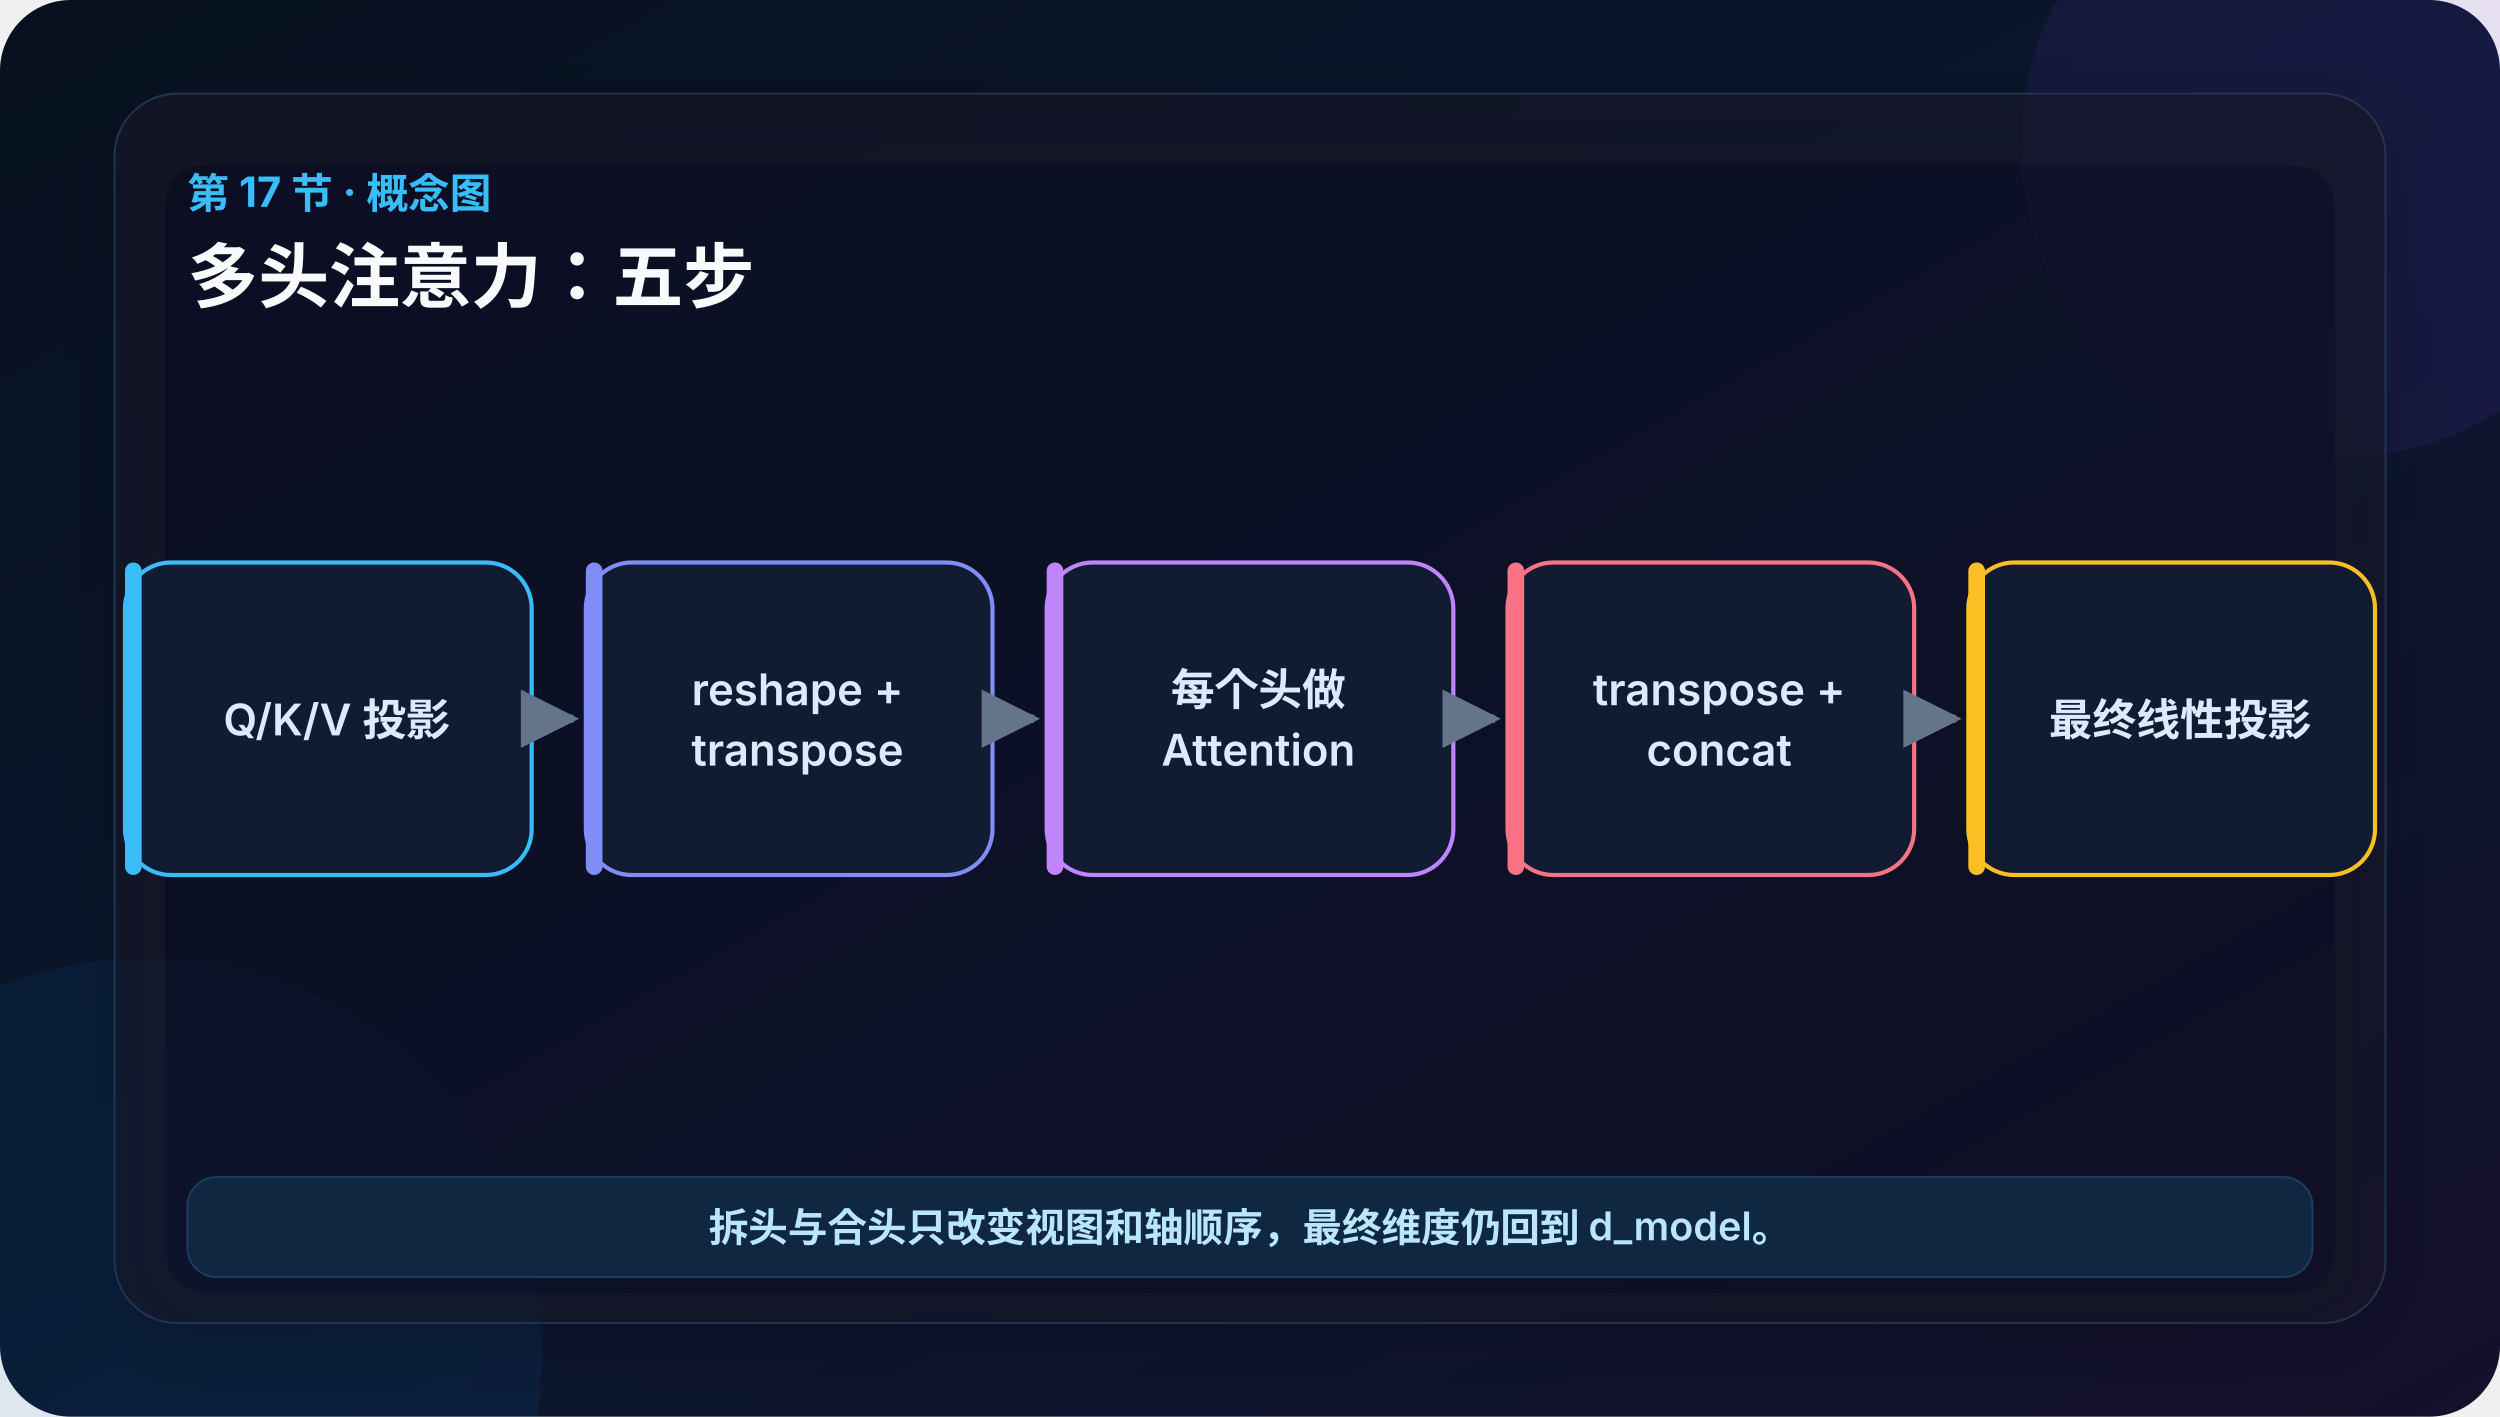
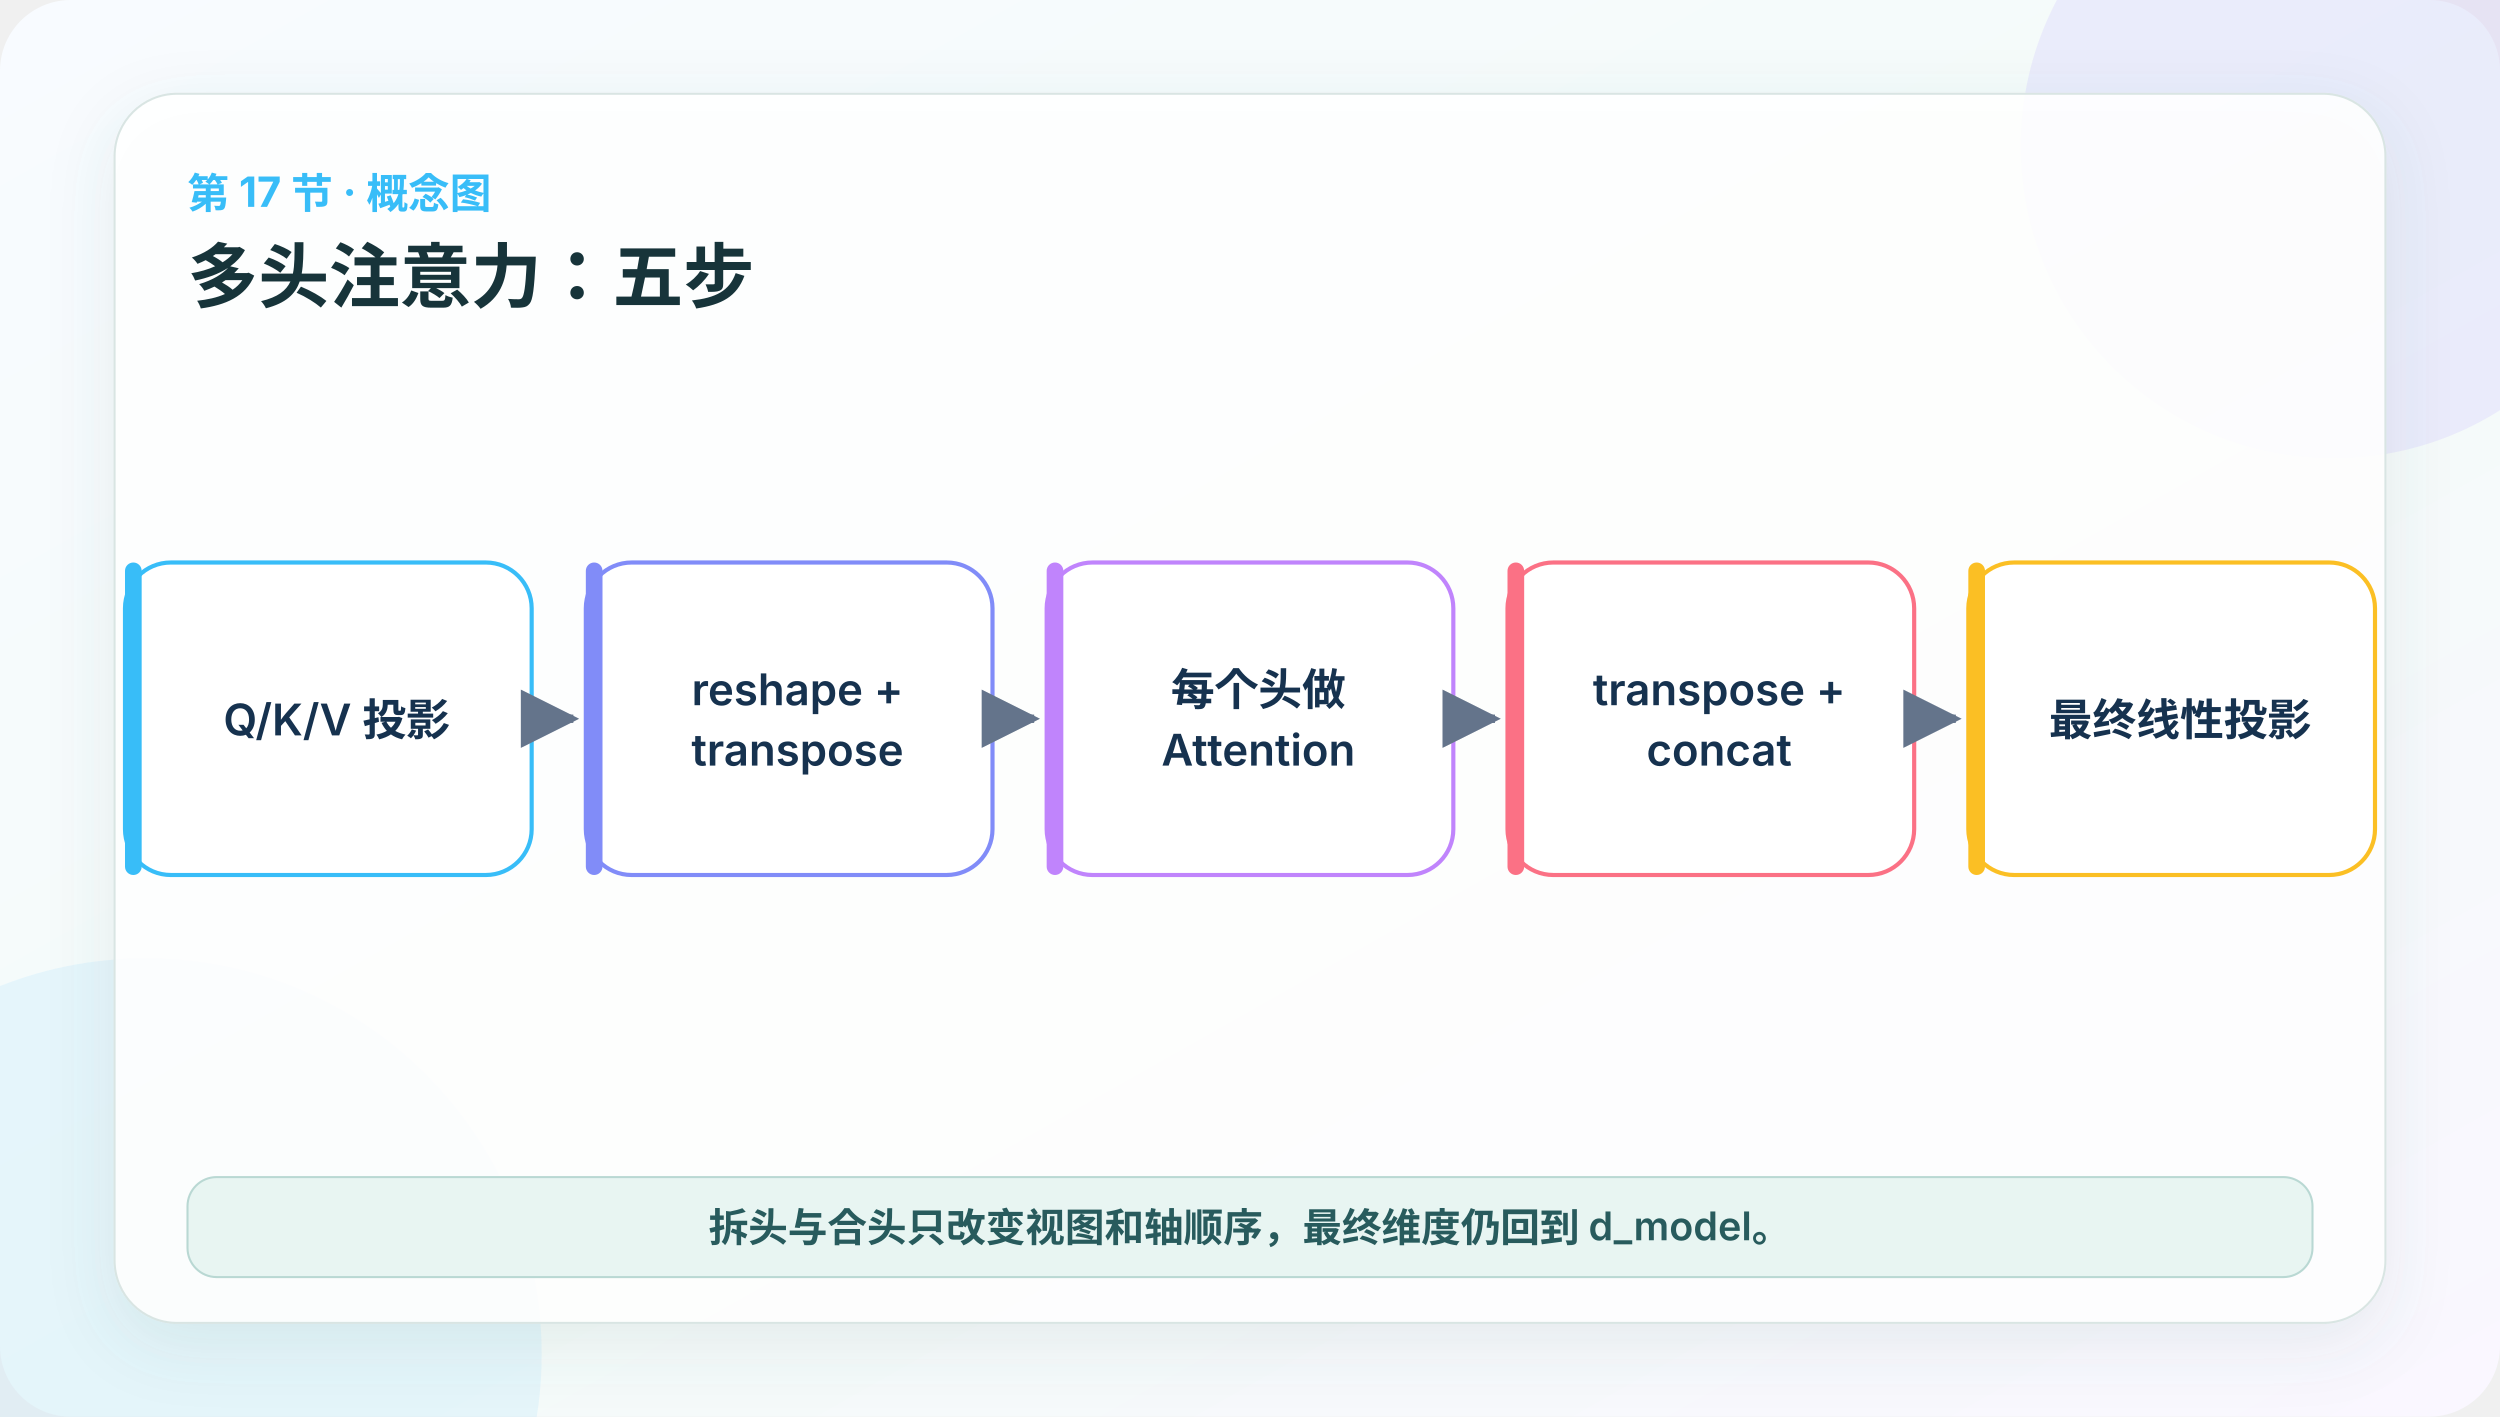
<svg xmlns="http://www.w3.org/2000/svg" width="1200" height="680" viewBox="0 0 1200 680" role="img" aria-labelledby="title desc">
  <defs>
    <linearGradient id="bg" x1="0" y1="0" x2="1" y2="1">
-       <stop offset="0" stop-color="#07111f" />
-       <stop offset="0.55" stop-color="#0b1730" />
-       <stop offset="1" stop-color="#15102b" />
+       <stop offset="0" stop-color="#f8fbff" />
+       <stop offset="0.55" stop-color="#f4fbf9" />
+       <stop offset="1" stop-color="#faf7ff" />
    </linearGradient>
    <filter id="shadow" x="-20%" y="-20%" width="140%" height="140%">
-       <feDropShadow dx="0" dy="10" stdDeviation="16" flood-color="#000" flood-opacity=".3" />
+       <feDropShadow dx="0" dy="10" stdDeviation="16" flood-color="#47716d" flood-opacity=".12" />
    </filter>
    <marker id="arrow" viewBox="0 0 10 10" refX="9" refY="5" markerWidth="7" markerHeight="7" orient="auto-start-reverse">
      <path d="M 0 0 L 10 5 L 0 10 z" fill="#64748b" />
    </marker>
  </defs>
  <rect width="1200" height="680" rx="34" fill="url(#bg)" />
-   <circle cx="1120" cy="70" r="150" fill="#7c3aed" opacity=".09" />
-   <circle cx="70" cy="650" r="190" fill="#0284c7" opacity=".08" />
+   <circle cx="1120" cy="70" r="150" fill="#c4b5fd" opacity=".22" />
+   <circle cx="70" cy="650" r="190" fill="#bae6fd" opacity=".28" />
  <g filter="url(#shadow)">
-     <rect x="55" y="45" width="1090" height="590" rx="30" fill="#081426" fill-opacity=".6" stroke="#26334d" />
+     <rect x="55" y="45" width="1090" height="590" rx="30" fill="#ffffff" fill-opacity=".88" stroke="#d9e5e3" />
  </g>
  <text x="90" y="100" font-family="Inter, PingFang SC, Microsoft YaHei, sans-serif" font-size="20" font-weight="700" fill="#38bdf8">第 17 节 · 概念图</text>
-   <text x="90" y="145" font-family="Inter, PingFang SC, Microsoft YaHei, sans-serif" font-size="34" font-weight="800" fill="#f8fafc">多头注意力：五步</text>
+   <text x="90" y="145" font-family="Inter, PingFang SC, Microsoft YaHei, sans-serif" font-size="34" font-weight="800" fill="#17343a">多头注意力：五步</text>
  <g font-family="Inter, PingFang SC, Microsoft YaHei, sans-serif">
-     <rect x="60" y="270" width="195.2" height="150" rx="22" fill="#111c33" stroke="#38bdf8" stroke-width="2" />
+     <rect x="60" y="270" width="195.2" height="150" rx="22" fill="#ffffff" stroke="#38bdf8" stroke-width="2" />
    <rect x="60" y="270" width="8" height="150" rx="4" fill="#38bdf8" />
-     <text x="161.6" y="353" text-anchor="middle" font-size="21" font-weight="600" fill="#dbeafe">Q/K/V 投影</text>
+     <text x="161.6" y="353" text-anchor="middle" font-size="21" font-weight="600" fill="#16324f">Q/K/V 投影</text>
    <path d="M 259.2 345 L 275.2 345" stroke="#64748b" stroke-width="4" fill="none" marker-end="url(#arrow)" />
-     <rect x="281.2" y="270" width="195.2" height="150" rx="22" fill="#111c33" stroke="#818cf8" stroke-width="2" />
+     <rect x="281.2" y="270" width="195.2" height="150" rx="22" fill="#ffffff" stroke="#818cf8" stroke-width="2" />
    <rect x="281.2" y="270" width="8" height="150" rx="4" fill="#818cf8" />
-     <text x="382.8" y="338.5" text-anchor="middle" font-size="21" font-weight="600" fill="#dbeafe">reshape +</text>
-     <text x="382.8" y="367.5" text-anchor="middle" font-size="21" font-weight="600" fill="#dbeafe">transpose</text>
+     <text x="382.8" y="338.5" text-anchor="middle" font-size="21" font-weight="600" fill="#16324f">reshape +</text>
+     <text x="382.8" y="367.5" text-anchor="middle" font-size="21" font-weight="600" fill="#16324f">transpose</text>
    <path d="M 480.4 345 L 496.4 345" stroke="#64748b" stroke-width="4" fill="none" marker-end="url(#arrow)" />
-     <rect x="502.4" y="270" width="195.2" height="150" rx="22" fill="#111c33" stroke="#c084fc" stroke-width="2" />
+     <rect x="502.4" y="270" width="195.2" height="150" rx="22" fill="#ffffff" stroke="#c084fc" stroke-width="2" />
    <rect x="502.4" y="270" width="8" height="150" rx="4" fill="#c084fc" />
-     <text x="604" y="338.5" text-anchor="middle" font-size="21" font-weight="600" fill="#dbeafe">每个头做</text>
-     <text x="604" y="367.5" text-anchor="middle" font-size="21" font-weight="600" fill="#dbeafe">Attention</text>
+     <text x="604" y="338.5" text-anchor="middle" font-size="21" font-weight="600" fill="#16324f">每个头做</text>
+     <text x="604" y="367.5" text-anchor="middle" font-size="21" font-weight="600" fill="#16324f">Attention</text>
    <path d="M 701.6 345 L 717.6 345" stroke="#64748b" stroke-width="4" fill="none" marker-end="url(#arrow)" />
-     <rect x="723.6" y="270" width="195.2" height="150" rx="22" fill="#111c33" stroke="#fb7185" stroke-width="2" />
+     <rect x="723.6" y="270" width="195.2" height="150" rx="22" fill="#ffffff" stroke="#fb7185" stroke-width="2" />
    <rect x="723.6" y="270" width="8" height="150" rx="4" fill="#fb7185" />
-     <text x="825.2" y="338.5" text-anchor="middle" font-size="21" font-weight="600" fill="#dbeafe">transpose +</text>
-     <text x="825.2" y="367.5" text-anchor="middle" font-size="21" font-weight="600" fill="#dbeafe">concat</text>
+     <text x="825.2" y="338.5" text-anchor="middle" font-size="21" font-weight="600" fill="#16324f">transpose +</text>
+     <text x="825.2" y="367.5" text-anchor="middle" font-size="21" font-weight="600" fill="#16324f">concat</text>
    <path d="M 922.8 345 L 938.8 345" stroke="#64748b" stroke-width="4" fill="none" marker-end="url(#arrow)" />
-     <rect x="944.8" y="270" width="195.2" height="150" rx="22" fill="#111c33" stroke="#fbbf24" stroke-width="2" />
+     <rect x="944.8" y="270" width="195.2" height="150" rx="22" fill="#ffffff" stroke="#fbbf24" stroke-width="2" />
    <rect x="944.8" y="270" width="8" height="150" rx="4" fill="#fbbf24" />
-     <text x="1046.4" y="353" text-anchor="middle" font-size="21" font-weight="600" fill="#dbeafe">最终线性投影</text>
+     <text x="1046.4" y="353" text-anchor="middle" font-size="21" font-weight="600" fill="#16324f">最终线性投影</text>
  </g>
-   <rect x="90" y="565" width="1020" height="48" rx="14" fill="#0f2741" stroke="#1e3a5f" />
-   <text x="600" y="596" text-anchor="middle" font-family="Inter, PingFang SC, Microsoft YaHei, sans-serif" font-size="19" font-weight="600" fill="#bae6fd">拆头与合头只改变视图和轴顺序，最终维度仍回到 d_model。</text>
+   <rect x="90" y="565" width="1020" height="48" rx="14" fill="#e8f5f2" stroke="#b9d8d3" />
+   <text x="600" y="596" text-anchor="middle" font-family="Inter, PingFang SC, Microsoft YaHei, sans-serif" font-size="19" font-weight="600" fill="#285b5d">拆头与合头只改变视图和轴顺序，最终维度仍回到 d_model。</text>
</svg>
